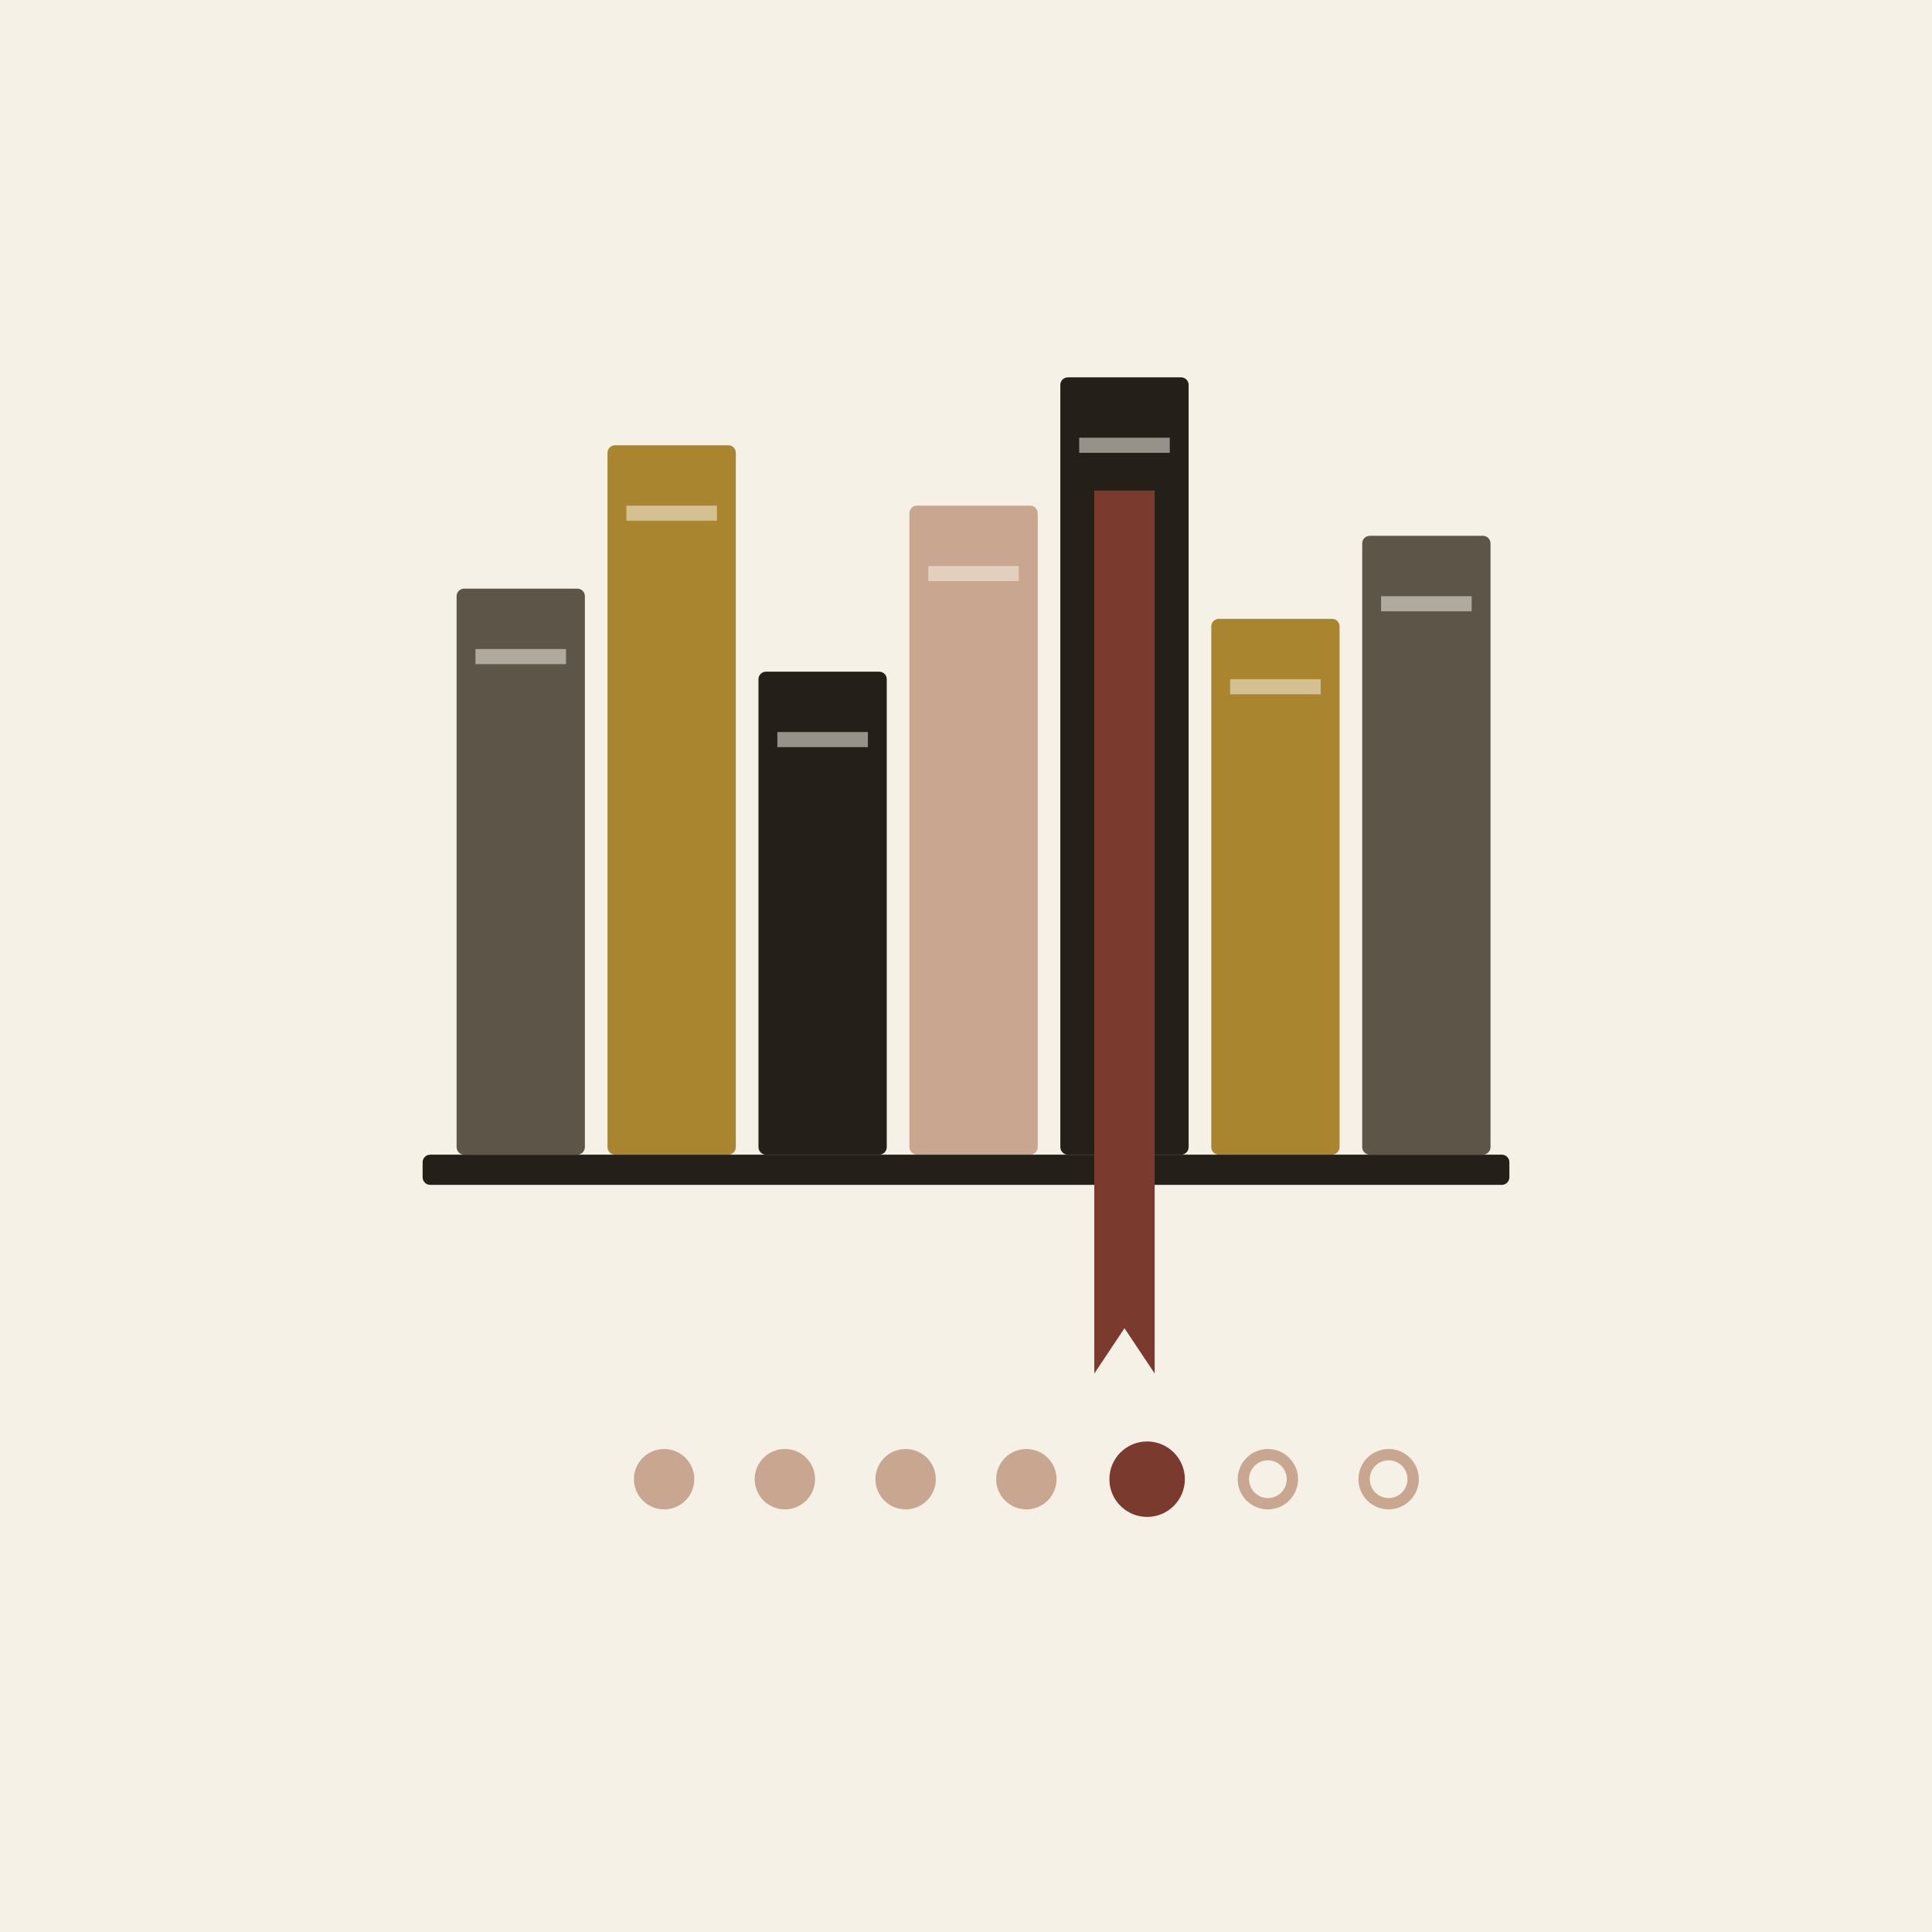
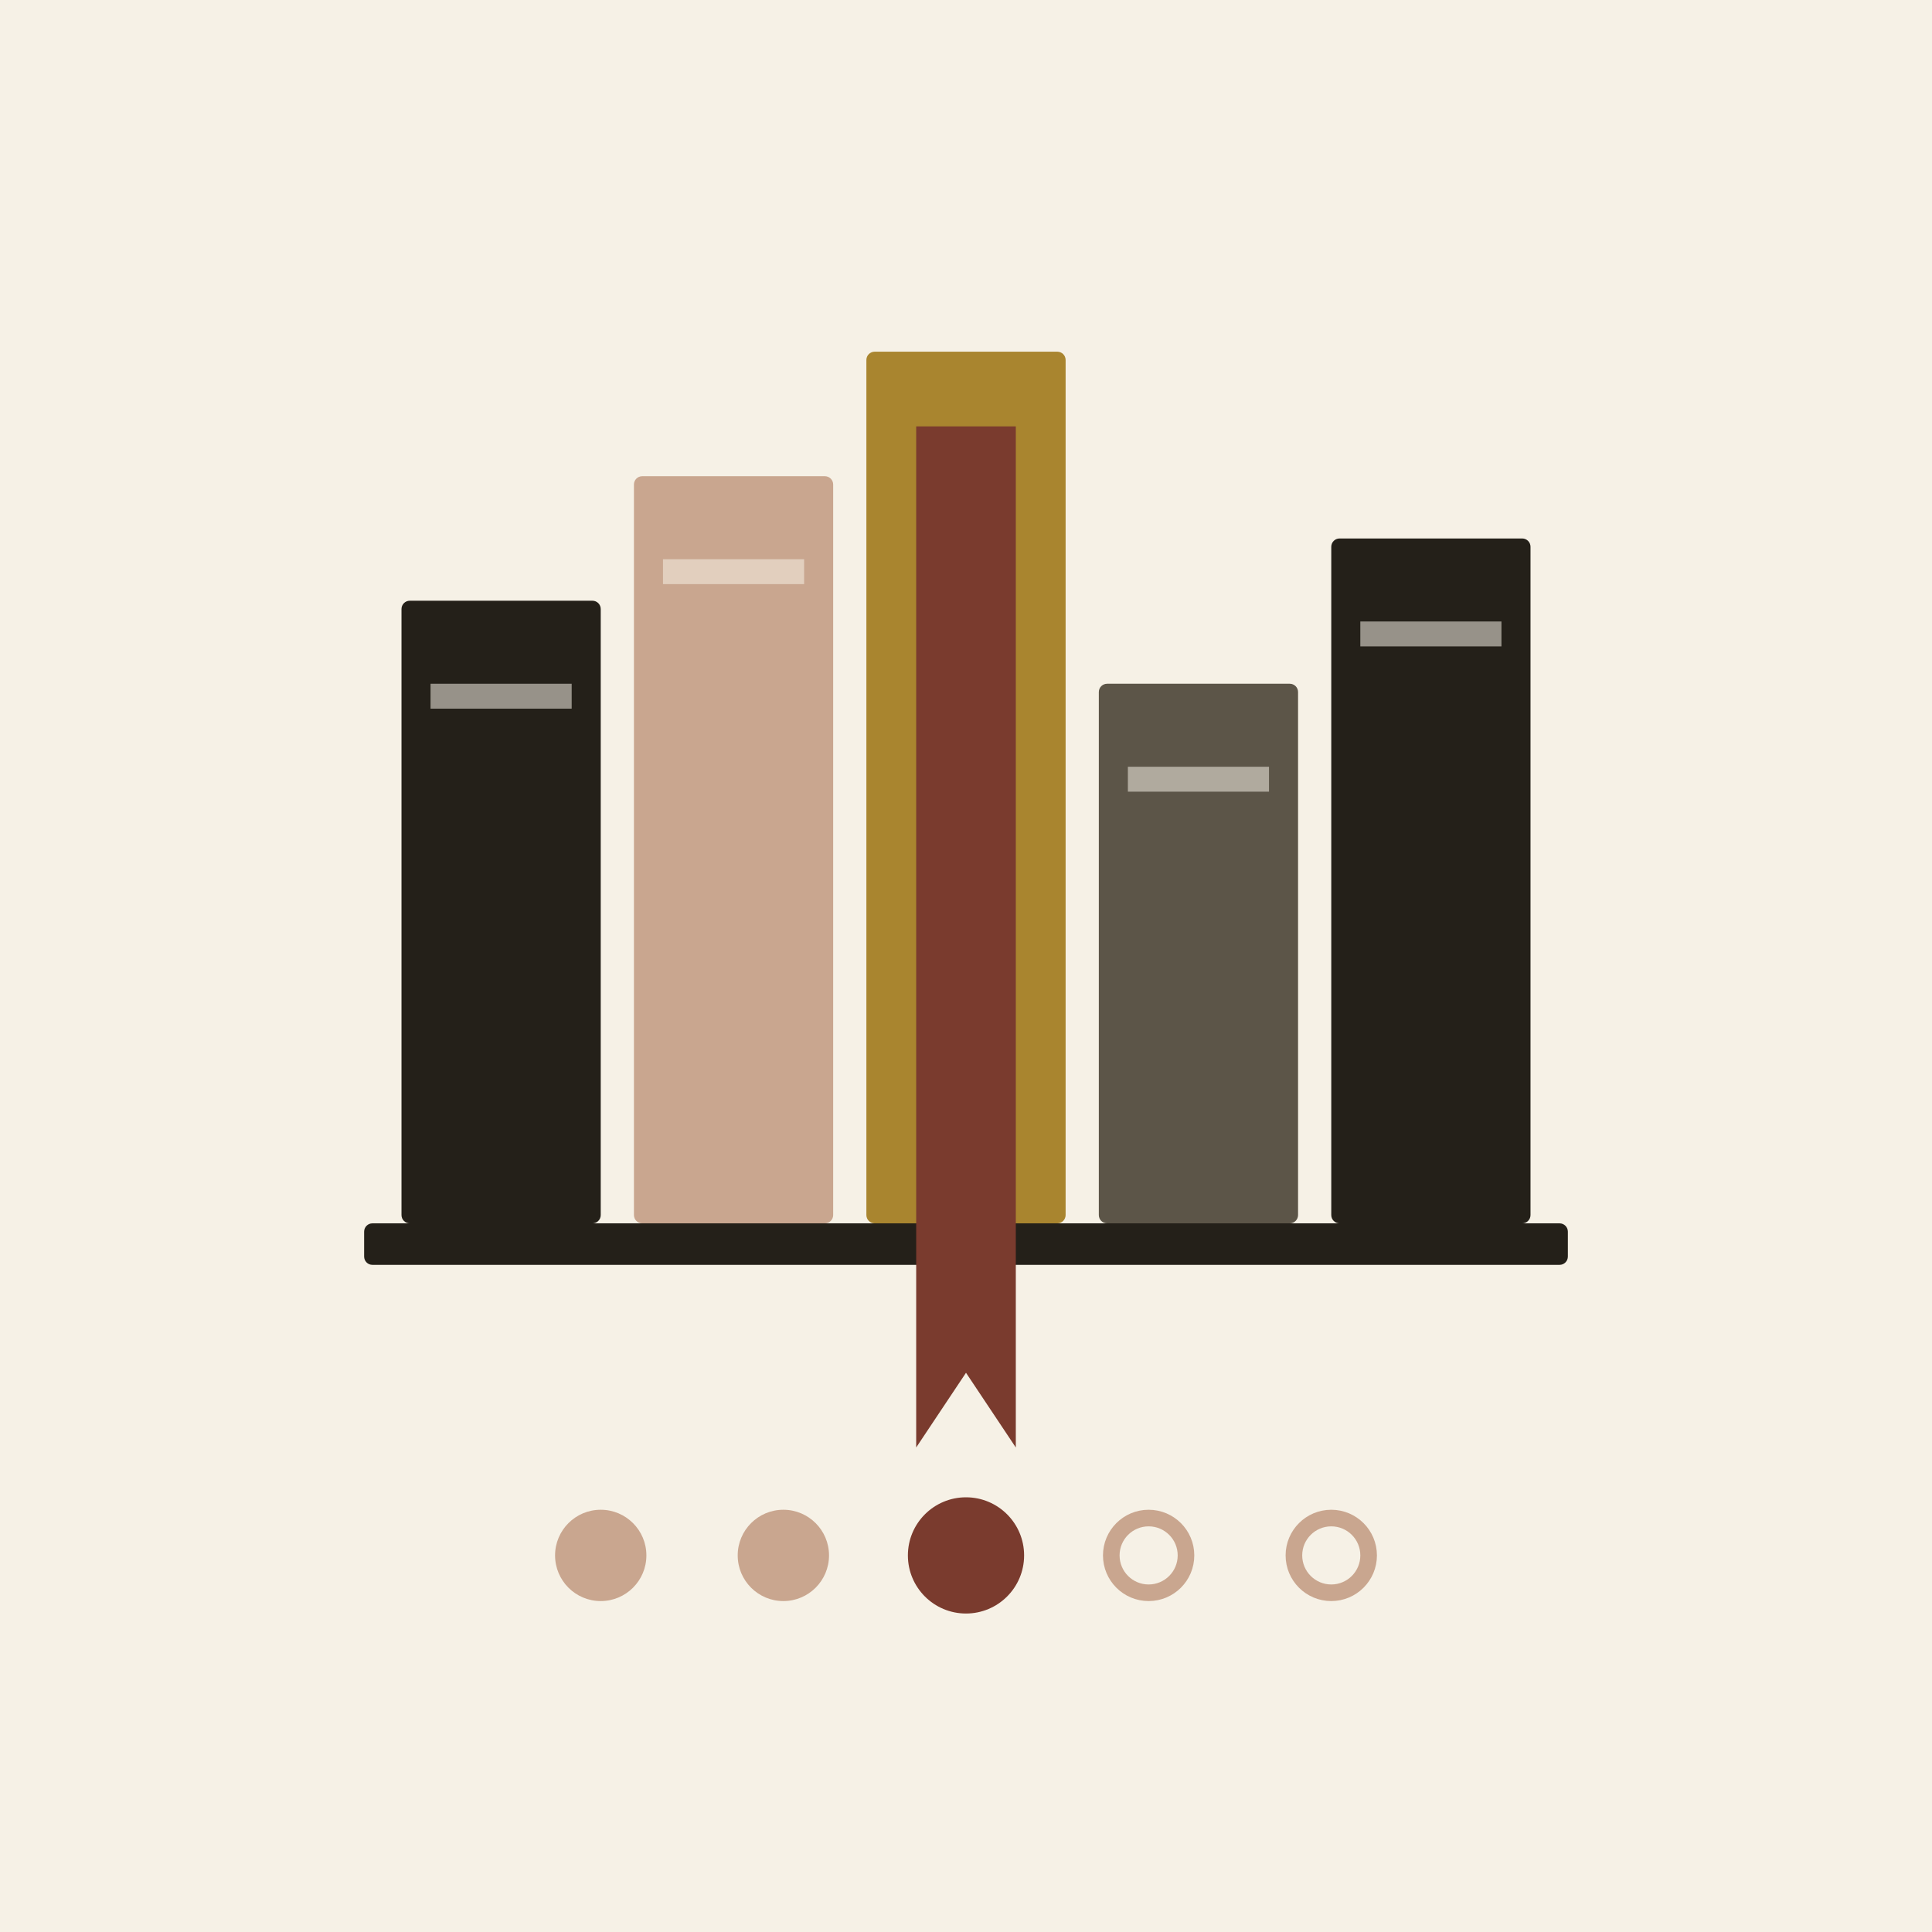
<svg xmlns="http://www.w3.org/2000/svg" viewBox="0 0 512 512">
  <rect width="512" height="512" fill="#f6f1e6" />
-   <rect x="121" y="156" width="34" height="150" rx="2" fill="#5c5548" />
-   <rect x="126" y="172" width="24" height="4" fill="#f6f1e6" opacity=".55" />
-   <rect x="161" y="118" width="34" height="188" rx="2" fill="#a9852f" />
-   <rect x="166" y="134" width="24" height="4" fill="#f6f1e6" opacity=".55" />
-   <rect x="201" y="178" width="34" height="128" rx="2" fill="#242019" />
-   <rect x="206" y="194" width="24" height="4" fill="#f6f1e6" opacity=".55" />
-   <rect x="241" y="134" width="34" height="172" rx="2" fill="#c9a68f" />
-   <rect x="246" y="150" width="24" height="4" fill="#f6f1e6" opacity=".55" />
-   <rect x="281" y="100" width="34" height="206" rx="2" fill="#242019" />
-   <rect x="286" y="116" width="24" height="4" fill="#f6f1e6" opacity=".55" />
-   <rect x="321" y="164" width="34" height="142" rx="2" fill="#a9852f" />
-   <rect x="326" y="180" width="24" height="4" fill="#f6f1e6" opacity=".55" />
-   <rect x="361" y="142" width="34" height="164" rx="2" fill="#5c5548" />
-   <rect x="366" y="158" width="24" height="4" fill="#f6f1e6" opacity=".55" />
-   <rect x="112" y="306" width="288" height="8" rx="2" fill="#242019" />
-   <path d="M290 130h16v234l-8-12l-8 12z" fill="#7a3b2e" />
-   <circle cx="176" cy="392" r="8" fill="#c9a68f" />
-   <circle cx="208" cy="392" r="8" fill="#c9a68f" />
-   <circle cx="240" cy="392" r="8" fill="#c9a68f" />
-   <circle cx="272" cy="392" r="8" fill="#c9a68f" />
-   <circle cx="304" cy="392" r="10" fill="#7a3b2e" />
-   <circle cx="336" cy="392" r="6.5" fill="none" stroke="#c9a68f" stroke-width="3" />
-   <circle cx="368" cy="392" r="6.5" fill="none" stroke="#c9a68f" stroke-width="3" />
+   <g transform="translate(256 256) scale(1.1) translate(-256 -256)">
+     <rect x="120" y="168" width="48" height="150" rx="2" fill="#242019" />
+     <rect x="127" y="188" width="34" height="6" fill="#f6f1e6" opacity=".55" />
+     <rect x="176" y="138" width="48" height="180" rx="2" fill="#c9a68f" />
+     <rect x="183" y="158" width="34" height="6" fill="#f6f1e6" opacity=".55" />
+     <rect x="232" y="108" width="48" height="210" rx="2" fill="#a9852f" />
+     <rect x="288" y="188" width="48" height="130" rx="2" fill="#5c5548" />
+     <rect x="295" y="208" width="34" height="6" fill="#f6f1e6" opacity=".55" />
+     <rect x="344" y="153" width="48" height="165" rx="2" fill="#242019" />
+     <rect x="351" y="173" width="34" height="6" fill="#f6f1e6" opacity=".55" />
+     <rect x="111" y="318" width="290" height="10" rx="2" fill="#242019" />
+     <path d="M244 126h24v246l-12-18l-12 18z" fill="#7a3b2e" />
+     <circle cx="168" cy="398" r="11" fill="#c9a68f" />
+     <circle cx="212" cy="398" r="11" fill="#c9a68f" />
+     <circle cx="256" cy="398" r="14" fill="#7a3b2e" />
+     <circle cx="300" cy="398" r="9" fill="none" stroke="#c9a68f" stroke-width="4" />
+     <circle cx="344" cy="398" r="9" fill="none" stroke="#c9a68f" stroke-width="4" />
+   </g>
</svg>
